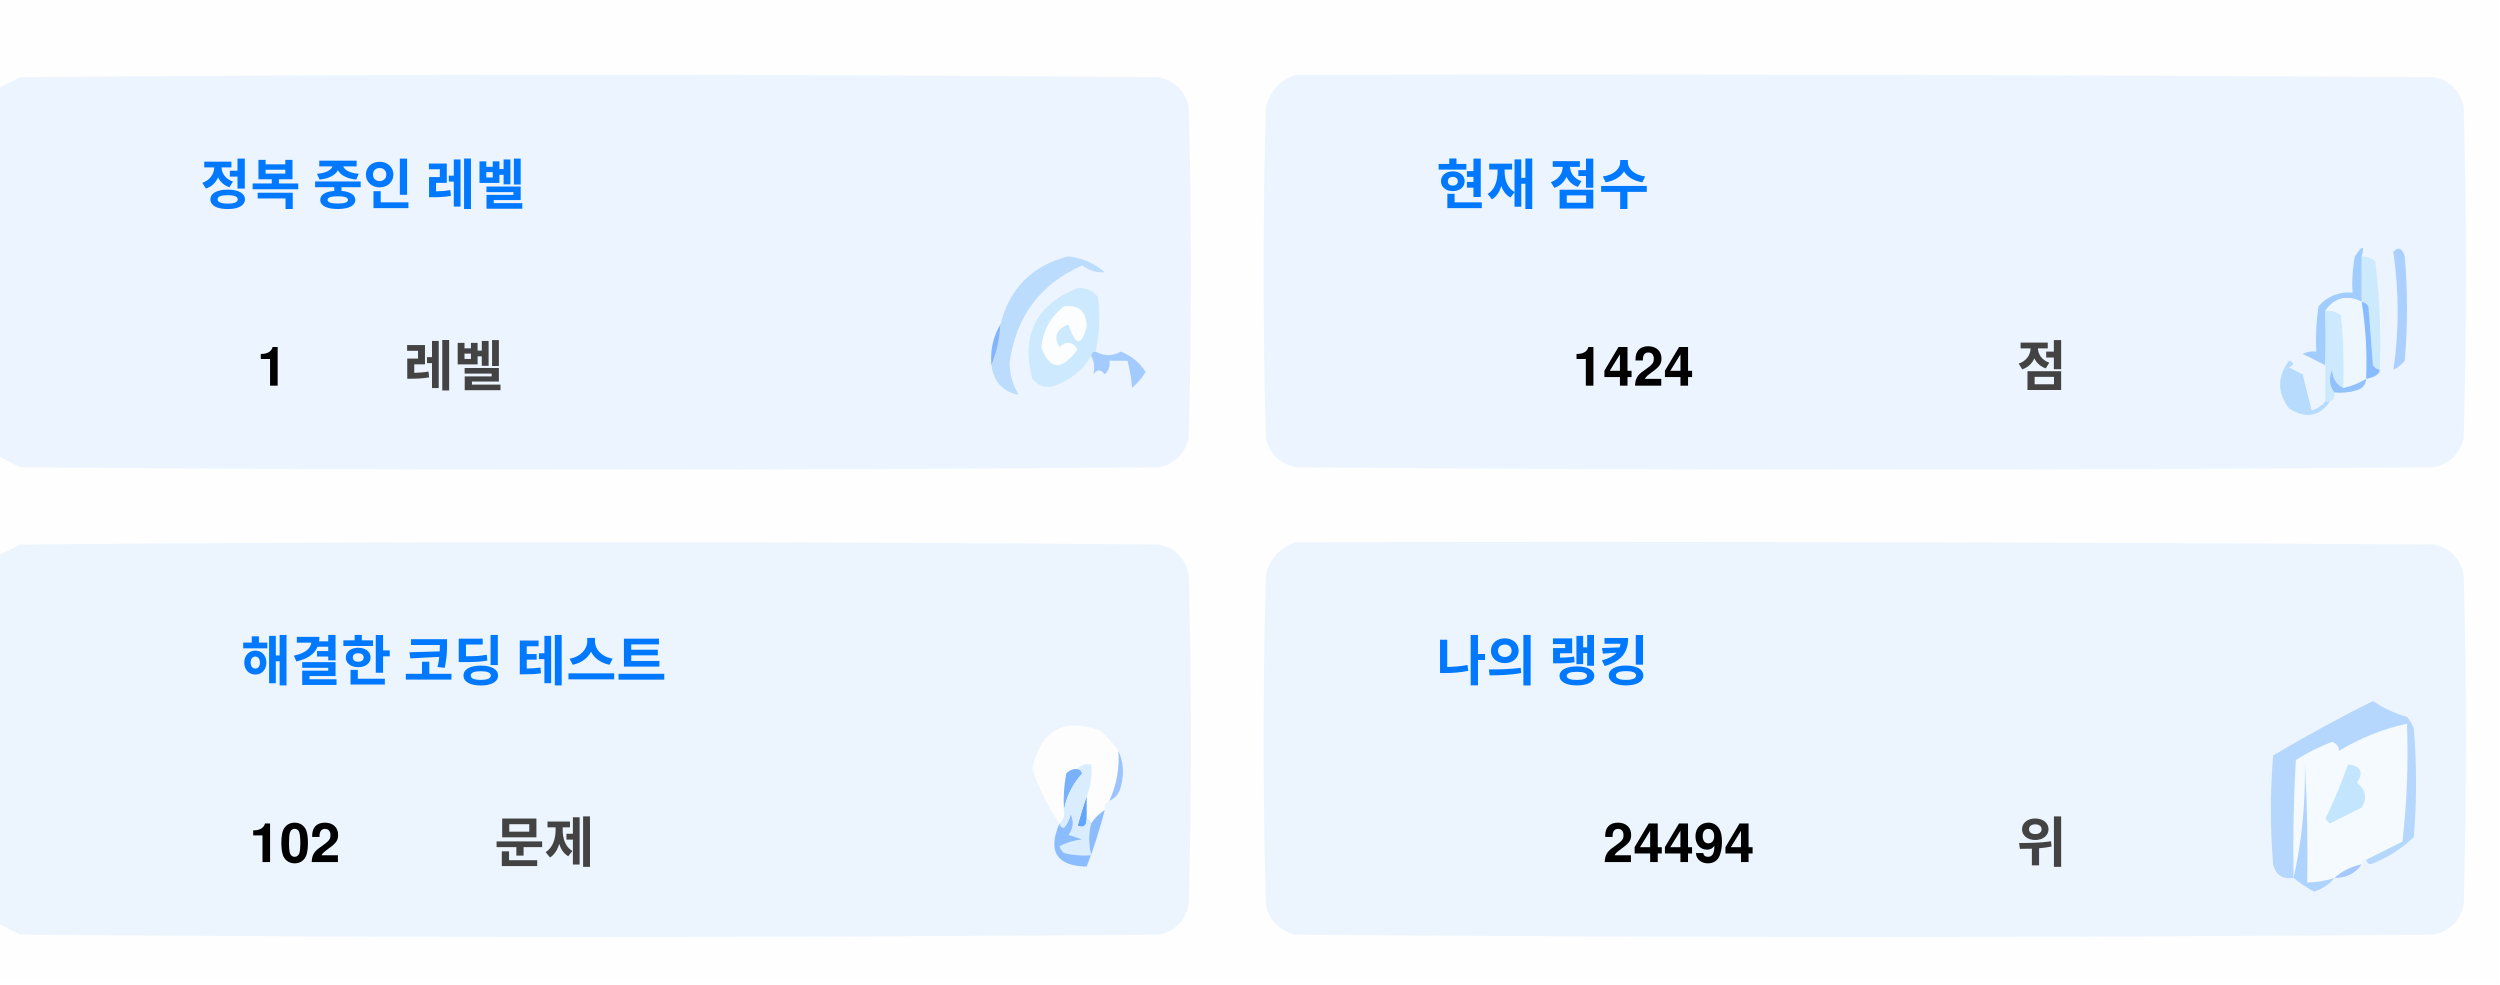
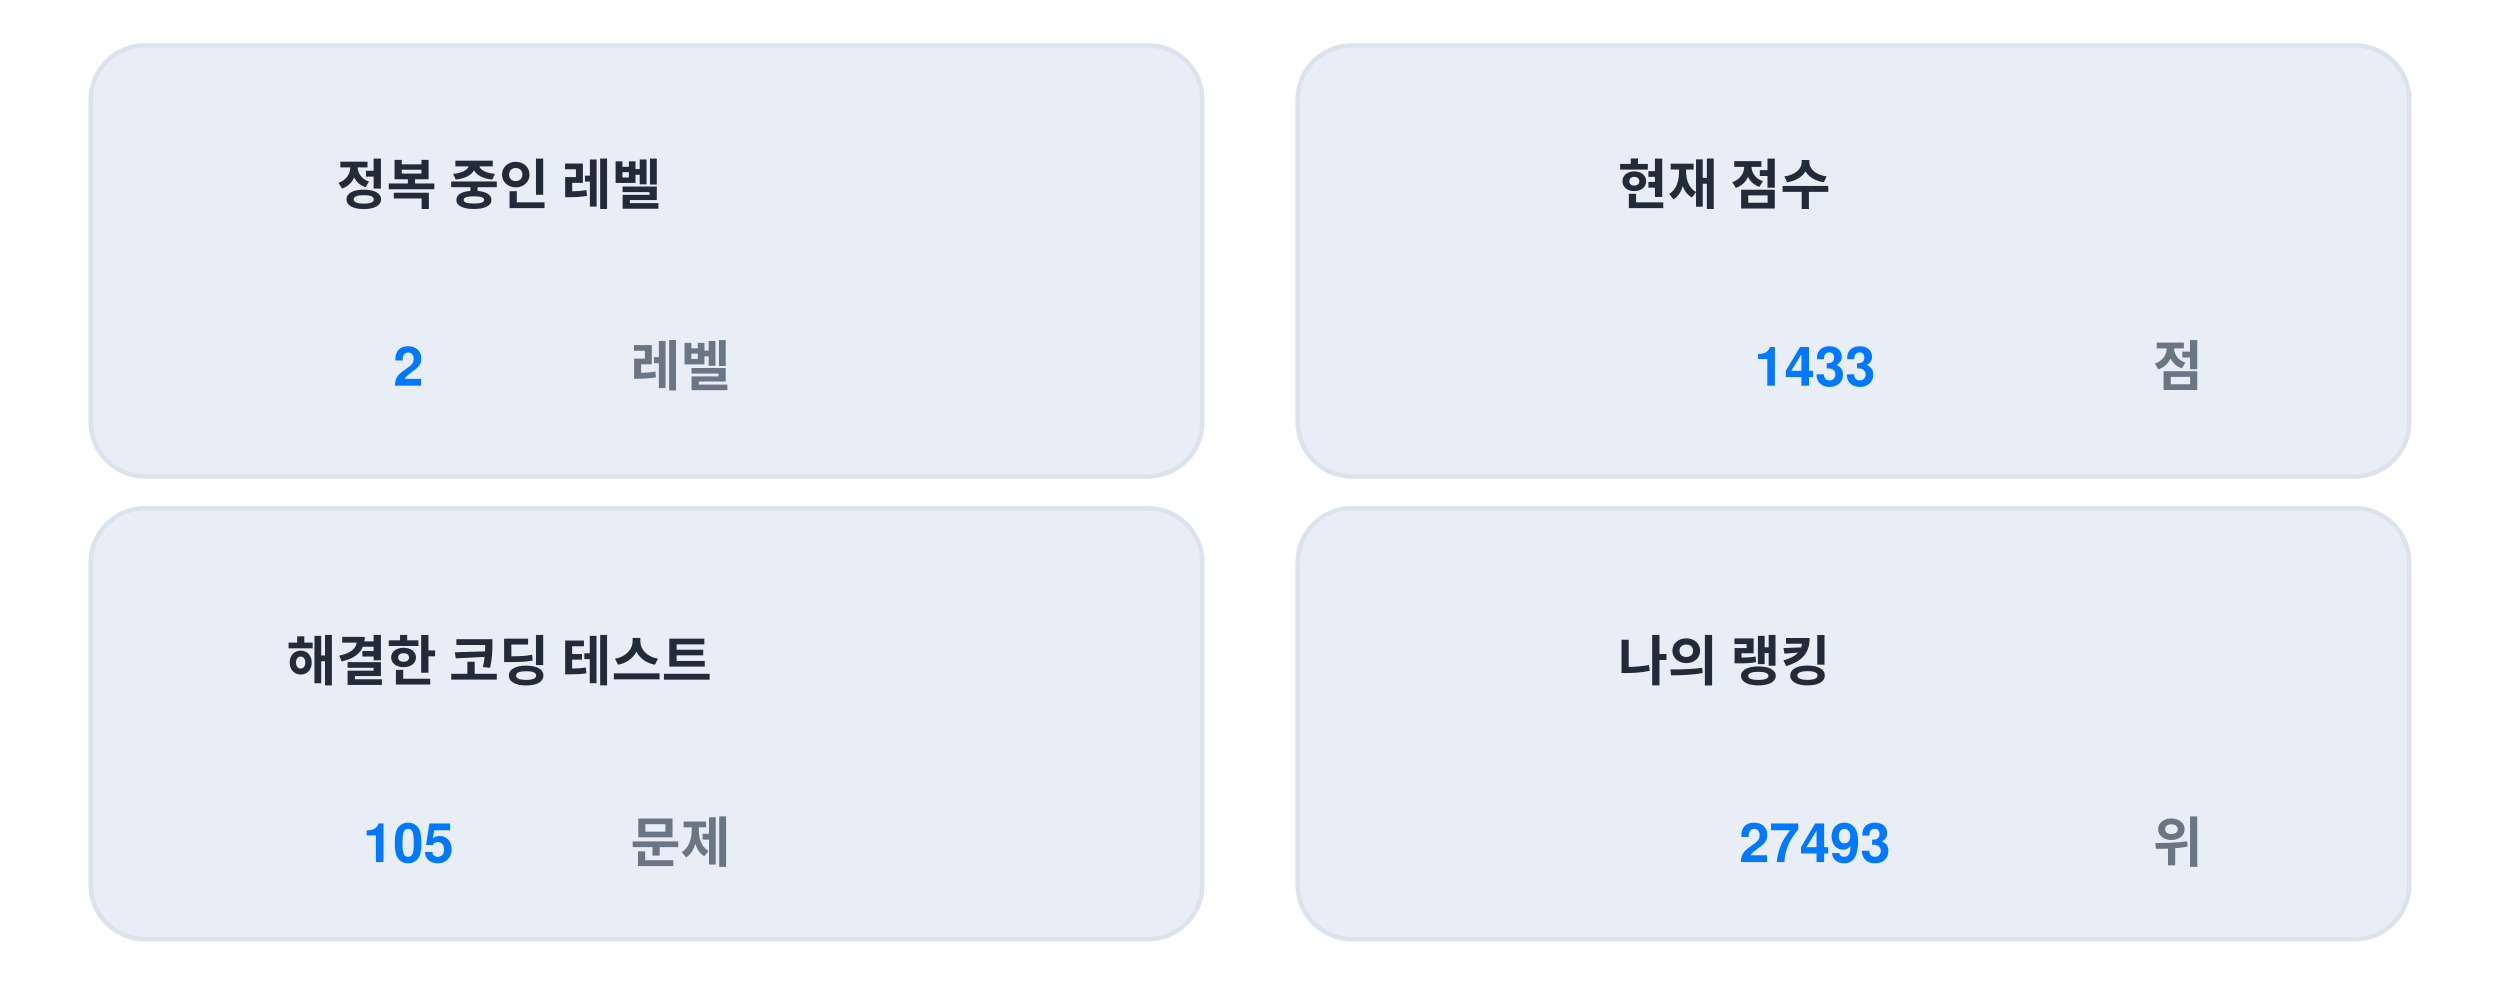
- <svg xmlns="http://www.w3.org/2000/svg" version="1.1" width="551px" height="217px" style="shape-rendering:geometricPrecision; text-rendering:geometricPrecision; image-rendering:optimizeQuality; fill-rule:evenodd; clip-rule:evenodd">
-   <style>.title {fill: #434343;font-size: 1rem;line-height: 1.5rem;font-weight: bold;font-family: -apple-system, BlinkMacSystemFont, Segoe UI, Helvetica, Arial, sans-serif, Apple Color Emoji, Segoe UI Emoji;}.desc {fill: #434343;font-size: 2.5rem;font-weight: bold;line-height: 1.5rem;font-family: -apple-system, BlinkMacSystemFont, Segoe UI, Helvetica, Arial, sans-serif, Apple Color Emoji, Segoe UI Emoji;}.desc-2 {fill: #434343;font-size: 1rem;font-weight: bold;line-height: 1.5rem;font-family: -apple-system, BlinkMacSystemFont, Segoe UI, Helvetica, Arial, sans-serif, Apple Color Emoji, Segoe UI Emoji;}.text, .desc {animation: twinkling 4s ease-in-out infinite;}@keyframes twinkling {40% { opacity: 1; }50% { opacity: 0.5; }60% { opacity: 1; }70% { opacity: 0.5; }80% { opacity: 1; }}</style>
-   <g>
-     <path style="opacity:1" fill="#fefefe" d="M -0.5,-0.5 C 183.167,-0.5 366.833,-0.5 550.5,-0.5C 550.5,71.833 550.5,144.167 550.5,216.5C 366.833,216.5 183.167,216.5 -0.5,216.5C -0.5,212.167 -0.5,207.833 -0.5,203.5C 1.14,204.32 2.807,205.153 4.5,206C 88.167,206.667 171.833,206.667 255.5,206C 259,205.167 261.167,203 262,199.5C 262.667,175.167 262.667,150.833 262,126.5C 261.167,123 259,120.833 255.5,120C 171.833,119.333 88.167,119.333 4.5,120C 2.807,120.847 1.14,121.68 -0.5,122.5C -0.5,115.167 -0.5,107.833 -0.5,100.5C 1.14,101.32 2.807,102.153 4.5,103C 88.167,103.667 171.833,103.667 255.5,103C 259,102.167 261.167,100 262,96.5C 262.667,72.167 262.667,47.833 262,23.5C 261.167,20 259,17.833 255.5,17C 171.833,16.333 88.167,16.333 4.5,17C 2.807,17.847 1.14,18.68 -0.5,19.5C -0.5,12.833 -0.5,6.167 -0.5,-0.5 Z" />
-   </g>
-   <g>
-     <path style="opacity:1" fill="#ecf5ff" d="M -0.5,100.5 C -0.5,73.5 -0.5,46.5 -0.5,19.5C 1.14,18.68 2.807,17.847 4.5,17C 88.167,16.333 171.833,16.333 255.5,17C 259,17.833 261.167,20 262,23.5C 262.667,47.833 262.667,72.167 262,96.5C 261.167,100 259,102.167 255.5,103C 171.833,103.667 88.167,103.667 4.5,103C 2.807,102.153 1.14,101.32 -0.5,100.5 Z" />
-   </g>
-   <g>
-     <path style="opacity:1" fill="#ecf5ff" d="M 285.5,16.5 C 369.167,16.333 452.834,16.5 536.5,17C 540,17.833 542.167,20 543,23.5C 543.667,47.833 543.667,72.167 543,96.5C 542.167,100 540,102.167 536.5,103C 452.833,103.667 369.167,103.667 285.5,103C 282,102.167 279.833,100 279,96.5C 278.333,72.167 278.333,47.833 279,23.5C 280.018,19.985 282.185,17.652 285.5,16.5 Z" />
-   </g>
-   <g>
-     <path style="opacity:1" fill="#cdeafd" d="M 520.5,56.5 C 521.583,56.539 522.583,56.873 523.5,57.5C 524.498,65.472 524.831,73.472 524.5,81.5C 523.883,81.389 523.383,81.056 523,80.5C 522.667,76.167 522.333,71.833 522,67.5C 521.617,66.944 521.117,66.611 520.5,66.5C 520.5,63.167 520.5,59.833 520.5,56.5 Z" />
-   </g>
-   <g>
-     <path style="opacity:1" fill="#abcfff" d="M 527.5,55.5 C 528.566,54.308 529.399,54.641 530,56.5C 530.667,64.167 530.667,71.833 530,79.5C 529.311,80.357 528.478,81.023 527.5,81.5C 528.758,73.08 528.758,64.414 527.5,55.5 Z" />
-   </g>
-   <g>
-     <path style="opacity:1" fill="#bbdcfd" d="M 218.5,80.5 C 219.657,77.727 220.324,74.727 220.5,71.5C 222.49,63.51 227.49,58.51 235.5,56.5C 238.528,56.847 241.194,58.014 243.5,60C 241.744,60.141 240.078,59.641 238.5,58.5C 229.247,62.607 223.914,69.773 222.5,80C 222.565,82.526 223.232,84.859 224.5,87C 221.07,86.397 219.07,84.231 218.5,80.5 Z" />
-   </g>
-   <g>
-     <path style="opacity:1" fill="#cde9fd" d="M 241.5,77.5 C 240.833,77.5 240.5,77.833 240.5,78.5C 238.628,81.529 235.961,83.695 232.5,85C 230.536,85.624 228.869,85.124 227.5,83.5C 225.021,73.791 228.354,67.124 237.5,63.5C 239.374,63.39 240.874,64.056 242,65.5C 242.497,69.524 242.331,73.524 241.5,77.5 Z" />
-   </g>
-   <g>
-     <path style="opacity:1" fill="#fcfdfe" d="M 234.5,67.5 C 237.826,67.162 239.493,68.662 239.5,72C 238.334,76.434 237,76.267 235.5,71.5C 232.832,72.515 232.166,74.182 233.5,76.5C 235.017,75.089 236.351,75.256 237.5,77C 234.006,81.771 231.34,81.605 229.5,76.5C 229.904,72.771 231.571,69.771 234.5,67.5 Z" />
-   </g>
-   <g>
-     <path style="opacity:1" fill="#a1ccfe" d="M 520.5,56.5 C 520.5,59.833 520.5,63.167 520.5,66.5C 517.238,64.922 514.572,65.589 512.5,68.5C 512.617,72.81 512.617,76.81 512.5,80.5C 510.86,79.68 509.193,78.847 507.5,78C 508.448,77.517 509.448,77.35 510.5,77.5C 510.335,74.15 510.502,70.817 511,67.5C 512.995,65.253 515.495,64.253 518.5,64.5C 518.336,61.813 518.503,59.146 519,56.5C 520.731,53.969 521.231,53.969 520.5,56.5 Z" />
-   </g>
-   <g>
-     <path style="opacity:1" fill="#cde9fd" d="M 512.5,68.5 C 513.822,68.33 514.989,68.663 516,69.5C 516.499,74.823 516.666,80.156 516.5,85.5C 514.955,84.77 514.122,83.437 514,81.5C 513.22,83.387 513.387,85.054 514.5,86.5C 514.672,87.492 514.338,88.158 513.5,88.5C 513.167,88.5 512.833,88.5 512.5,88.5C 512.5,85.833 512.5,83.167 512.5,80.5C 512.617,76.81 512.617,72.81 512.5,68.5 Z" />
-   </g>
-   <g>
-     <path style="opacity:1" fill="#eef6fe" d="M 520.5,66.5 C 521.407,72.106 521.74,77.773 521.5,83.5C 519.95,84.441 518.284,85.108 516.5,85.5C 516.666,80.156 516.499,74.823 516,69.5C 514.989,68.663 513.822,68.33 512.5,68.5C 514.572,65.589 517.238,64.922 520.5,66.5 Z" />
-   </g>
-   <g>
-     <path style="opacity:1" fill="#88bcff" d="M 520.5,66.5 C 521.117,66.611 521.617,66.944 522,67.5C 522.333,71.833 522.667,76.167 523,80.5C 523.383,81.056 523.883,81.389 524.5,81.5C 524.445,82.469 523.445,83.136 521.5,83.5C 521.74,77.773 521.407,72.106 520.5,66.5 Z" />
-   </g>
-   <g>
-     <path style="opacity:1" fill="#82b5fe" d="M 220.5,71.5 C 220.324,74.727 219.657,77.727 218.5,80.5C 218.215,77.171 218.882,74.171 220.5,71.5 Z" />
-   </g>
-   <g>
-     <path style="opacity:1" fill="#a3cbfe" d="M 240.5,78.5 C 240.5,77.833 240.833,77.5 241.5,77.5C 243.391,78.536 245.224,78.536 247,77.5C 249.391,78.429 251.225,79.929 252.5,82C 251.681,83.319 250.681,84.486 249.5,85.5C 249.409,83.777 249.075,81.777 248.5,79.5C 247.167,79.5 245.833,79.5 244.5,79.5C 244.719,80.675 244.386,81.675 243.5,82.5C 242.575,81.359 241.741,81.359 241,82.5C 241.331,80.981 241.164,79.648 240.5,78.5 Z" />
-   </g>
-   <g>
-     <path style="opacity:1" fill="#b7dbfd" d="M 512.5,88.5 C 512.833,88.5 513.167,88.5 513.5,88.5C 511.199,91.857 508.199,92.357 504.5,90C 501.872,86.535 501.872,83.035 504.5,79.5C 505.696,79.846 505.696,80.346 504.5,81C 505.5,81.5 506.5,82 507.5,82.5C 508.167,85.167 508.833,87.833 509.5,90.5C 510.739,90.058 511.739,89.391 512.5,88.5 Z" />
-   </g>
-   <g>
-     <path style="opacity:1" fill="#92c1fe" d="M 516.5,85.5 C 518.284,85.108 519.95,84.441 521.5,83.5C 521.423,84.75 520.756,85.583 519.5,86C 517.866,86.493 516.199,86.66 514.5,86.5C 513.387,85.054 513.22,83.387 514,81.5C 514.122,83.437 514.955,84.77 516.5,85.5 Z" />
-   </g>
-   <g>
-     <path style="opacity:1" fill="#ecf5fe" d="M -0.5,203.5 C -0.5,176.5 -0.5,149.5 -0.5,122.5C 1.14,121.68 2.807,120.847 4.5,120C 88.167,119.333 171.833,119.333 255.5,120C 259,120.833 261.167,123 262,126.5C 262.667,150.833 262.667,175.167 262,199.5C 261.167,203 259,205.167 255.5,206C 171.833,206.667 88.167,206.667 4.5,206C 2.807,205.153 1.14,204.32 -0.5,203.5 Z" />
-   </g>
-   <g>
-     <path style="opacity:1" fill="#ecf5fe" d="M 285.5,119.5 C 369.167,119.333 452.834,119.5 536.5,120C 540,120.833 542.167,123 543,126.5C 543.667,150.833 543.667,175.167 543,199.5C 542.167,203 540,205.167 536.5,206C 452.833,206.667 369.167,206.667 285.5,206C 282,205.167 279.833,203 279,199.5C 278.333,175.167 278.333,150.833 279,126.5C 280.018,122.985 282.185,120.652 285.5,119.5 Z" />
-   </g>
-   <g>
-     <path style="opacity:1" fill="#fdfdfe" d="M 246.5,165.5 C 246.758,169.367 246.092,173.034 244.5,176.5C 243.662,176.842 243.328,177.508 243.5,178.5C 242.272,179.306 241.272,180.306 240.5,181.5C 240.5,180.833 240.167,180.5 239.5,180.5C 239.5,178.833 239.5,177.167 239.5,175.5C 240.369,173.283 240.702,170.95 240.5,168.5C 239.209,168.263 238.209,168.596 237.5,169.5C 236.504,169.414 235.671,169.748 235,170.5C 234.503,173.146 234.336,175.813 234.5,178.5C 234.737,179.791 234.404,180.791 233.5,181.5C 230.986,177.806 228.986,173.806 227.5,169.5C 229.309,160.957 234.309,158.124 242.5,161C 244.07,162.397 245.404,163.897 246.5,165.5 Z" />
-   </g>
-   <g>
-     <path style="opacity:1" fill="#f5faff" d="M 521.5,189.5 C 520.833,189.5 520.5,189.833 520.5,190.5C 518.181,190.992 516.181,191.992 514.5,193.5C 512.565,194.15 510.565,194.483 508.5,194.5C 508.666,185.827 508.5,177.16 508,168.5C 508.141,177.227 507.308,185.56 505.5,193.5C 505.334,184.827 505.5,176.16 506,167.5C 508.527,165.903 511.194,164.57 514,163.5C 515.011,163.892 515.511,164.559 515.5,165.5C 520.21,162.641 525.21,160.641 530.5,159.5C 530.831,168.192 530.498,176.859 529.5,185.5C 526.807,186.847 524.14,188.18 521.5,189.5 Z" />
-   </g>
-   <g>
-     <path style="opacity:1" fill="#b6d7fd" d="M 521.5,189.5 C 524.14,188.18 526.807,186.847 529.5,185.5C 530.498,176.859 530.831,168.192 530.5,159.5C 525.21,160.641 520.21,162.641 515.5,165.5C 515.511,164.559 515.011,163.892 514,163.5C 511.194,164.57 508.527,165.903 506,167.5C 505.5,176.16 505.334,184.827 505.5,193.5C 503.089,193.863 501.589,192.863 501,190.5C 500.333,182.5 500.333,174.5 501,166.5C 508.173,162.246 515.507,158.246 523,154.5C 525.304,156.068 527.804,157.235 530.5,158C 531.126,158.75 531.626,159.584 532,160.5C 532.667,168.5 532.667,176.5 532,184.5C 529.292,187.111 526.125,189.111 522.5,190.5C 521.893,190.376 521.56,190.043 521.5,189.5 Z" />
-   </g>
-   <g>
-     <path style="opacity:1" fill="#c3e5fe" d="M 517.5,168.5 C 520.317,168.801 520.984,170.134 519.5,172.5C 521.439,174.122 521.772,175.956 520.5,178C 518.167,179.167 515.833,180.333 513.5,181.5C 513.167,181.167 512.833,180.833 512.5,180.5C 514.414,176.515 516.081,172.515 517.5,168.5 Z" />
-   </g>
-   <g>
-     <path style="opacity:1" fill="#7ab1fc" d="M 237.5,169.5 C 238.043,169.56 238.376,169.893 238.5,170.5C 236.395,172.836 235.062,175.503 234.5,178.5C 234.336,175.813 234.503,173.146 235,170.5C 235.671,169.748 236.504,169.414 237.5,169.5 Z" />
-   </g>
-   <g>
-     <path style="opacity:1" fill="#afd3ff" d="M 514.5,193.5 C 513.378,194.947 511.878,195.947 510,196.5C 508.348,195.601 506.848,194.601 505.5,193.5C 507.308,185.56 508.141,177.227 508,168.5C 508.5,177.16 508.666,185.827 508.5,194.5C 510.565,194.483 512.565,194.15 514.5,193.5 Z" />
-   </g>
-   <g>
-     <path style="opacity:1" fill="#9cc3fd" d="M 246.5,165.5 C 247.634,167.966 247.801,170.633 247,173.5C 246.623,174.942 245.79,175.942 244.5,176.5C 246.092,173.034 246.758,169.367 246.5,165.5 Z" />
-   </g>
-   <g>
-     <path style="opacity:1" fill="#62a6fc" d="M 239.5,175.5 C 239.5,177.167 239.5,178.833 239.5,180.5C 239.483,182.028 238.816,182.528 237.5,182C 238.117,179.723 238.784,177.556 239.5,175.5 Z" />
-   </g>
-   <g>
-     <path style="opacity:1" fill="#daedfe" d="M 237.5,169.5 C 238.209,168.596 239.209,168.263 240.5,168.5C 240.702,170.95 240.369,173.283 239.5,175.5C 238.784,177.556 238.117,179.723 237.5,182C 238.816,182.528 239.483,182.028 239.5,180.5C 240.167,180.5 240.5,180.833 240.5,181.5C 239.918,183.669 239.918,186.002 240.5,188.5C 238.473,188.662 236.473,188.495 234.5,188C 234.043,187.586 233.709,187.086 233.5,186.5C 235.078,185.702 236.744,185.202 238.5,185C 237.5,184.667 236.5,184.333 235.5,184C 236.554,182.612 236.72,181.112 236,179.5C 235.751,180.624 235.251,181.624 234.5,182.5C 233.893,182.376 233.56,182.043 233.5,181.5C 234.404,180.791 234.737,179.791 234.5,178.5C 235.062,175.503 236.395,172.836 238.5,170.5C 238.376,169.893 238.043,169.56 237.5,169.5 Z" />
-   </g>
-   <g>
-     <path style="opacity:1" fill="#8bbcfd" d="M 243.5,178.5 C 242.395,182.803 241.062,186.969 239.5,191C 232.857,190.847 230.857,187.68 233.5,181.5C 233.56,182.043 233.893,182.376 234.5,182.5C 235.251,181.624 235.751,180.624 236,179.5C 236.72,181.112 236.554,182.612 235.5,184C 236.5,184.333 237.5,184.667 238.5,185C 236.744,185.202 235.078,185.702 233.5,186.5C 233.709,187.086 234.043,187.586 234.5,188C 236.473,188.495 238.473,188.662 240.5,188.5C 239.918,186.002 239.918,183.669 240.5,181.5C 241.272,180.306 242.272,179.306 243.5,178.5 Z" />
-   </g>
-   <g>
-     <path style="opacity:1" fill="#a4c8ff" d="M 520.5,190.5 C 519.089,192.539 517.089,193.539 514.5,193.5C 516.181,191.992 518.181,190.992 520.5,190.5 Z" />
-   </g>
-   <text text-anchor="middle" x="80" y="45" class="title" style="fill:#0078ff;" stroke="#none" stroke-width="1">정복 중인 레벨</text>
-   <text text-anchor="middle" x="60" y="85" class="desc" style="fill:#000000;" stroke="#none" stroke-width="1">1</text>
-   <text text-anchor="middle" x="100" y="85" class="desc-2" style="fill:#434343;" stroke="#none" stroke-width="1">레벨</text>
-   <text text-anchor="middle" x="340" y="45" class="title" style="fill:#0078ff;" stroke="#none" stroke-width="1">현재 점수</text>
-   <text text-anchor="middle" x="360" y="85" class="desc" style="fill:#000000;" stroke="#none" stroke-width="1">1424</text>
-   <text text-anchor="middle" x="450" y="85" class="desc-2" style="fill:#434343;" stroke="#none" stroke-width="1">점</text>
-   <text text-anchor="middle" x="100" y="150" class="title" style="fill:#0078ff;" stroke="#none" stroke-width="1">해결한 코딩 테스트</text>
-   <text text-anchor="middle" x="65" y="190" class="desc" style="fill:#000000;" stroke="#none" stroke-width="1">102</text>
-   <text text-anchor="middle" x="120" y="190" class="desc-2" style="fill:#434343;" stroke="#none" stroke-width="1">문제</text>
-   <text text-anchor="middle" x="340" y="150" class="title" style="fill:#0078ff;" stroke="#none" stroke-width="1">나의 랭킹</text>
-   <text text-anchor="middle" x="370" y="190" class="desc" style="fill:#000000;" stroke="#none" stroke-width="1">24494</text>
-   <text text-anchor="middle" x="450" y="190" class="desc-2" style="fill:#434343;" stroke="#none" stroke-width="1">위</text>
+ <svg xmlns="http://www.w3.org/2000/svg" version="1.1" width="551px" height="217px" style="background:#f5f7fa; shape-rendering:geometricPrecision; text-rendering:geometricPrecision; image-rendering:optimizeQuality; fill-rule:evenodd; clip-rule:evenodd">
+   <style>.title { fill: #222b3a; font-size: 1rem; font-weight: bold; font-family: -apple-system, BlinkMacSystemFont, Segoe UI, Helvetica, Arial, sans-serif, Apple Color Emoji, Segoe UI Emoji; }.desc { fill: #0078ff; font-size: 2.5rem; font-weight: bold; font-family: -apple-system, BlinkMacSystemFont, Segoe UI, Helvetica, Arial, sans-serif, Apple Color Emoji, Segoe UI Emoji; }.desc-2 { fill: #6b7684; font-size: 1rem; font-weight: bold; font-family: -apple-system, BlinkMacSystemFont, Segoe UI, Helvetica, Arial, sans-serif, Apple Color Emoji, Segoe UI Emoji; }.card-bg { fill: #e9eef6; stroke: #dbe3ec; stroke-width: 1; rx: 12; }.text, .desc { animation: twinkling 4s ease-in-out infinite; }@keyframes twinkling { 40% { opacity: 1; } 50% { opacity: 0.5; } 60% { opacity: 1; } 70% { opacity: 0.5; } 80% { opacity: 1; } }</style>
+   <rect class="card-bg" x="20" y="10" width="245" height="95" rx="12" />
+   <rect class="card-bg" x="286" y="10" width="245" height="95" rx="12" />
+   <rect class="card-bg" x="20" y="112" width="245" height="95" rx="12" />
+   <rect class="card-bg" x="286" y="112" width="245" height="95" rx="12" />
+   <text text-anchor="middle" x="110" y="45" class="title">정복 중인 레벨</text>
+   <text text-anchor="middle" x="90" y="85" class="desc">2</text>
+   <text text-anchor="middle" x="150" y="85" class="desc-2">레벨</text>
+   <text text-anchor="middle" x="380" y="45" class="title">현재 점수</text>
+   <text text-anchor="middle" x="400" y="85" class="desc">1433</text>
+   <text text-anchor="middle" x="480" y="85" class="desc-2">점</text>
+   <text text-anchor="middle" x="110" y="150" class="title">해결한 코딩 테스트</text>
+   <text text-anchor="middle" x="90" y="190" class="desc">105</text>
+   <text text-anchor="middle" x="150" y="190" class="desc-2">문제</text>
+   <text text-anchor="middle" x="380" y="150" class="title">나의 랭킹</text>
+   <text text-anchor="middle" x="400" y="190" class="desc">27493</text>
+   <text text-anchor="middle" x="480" y="190" class="desc-2">위</text>
</svg>
